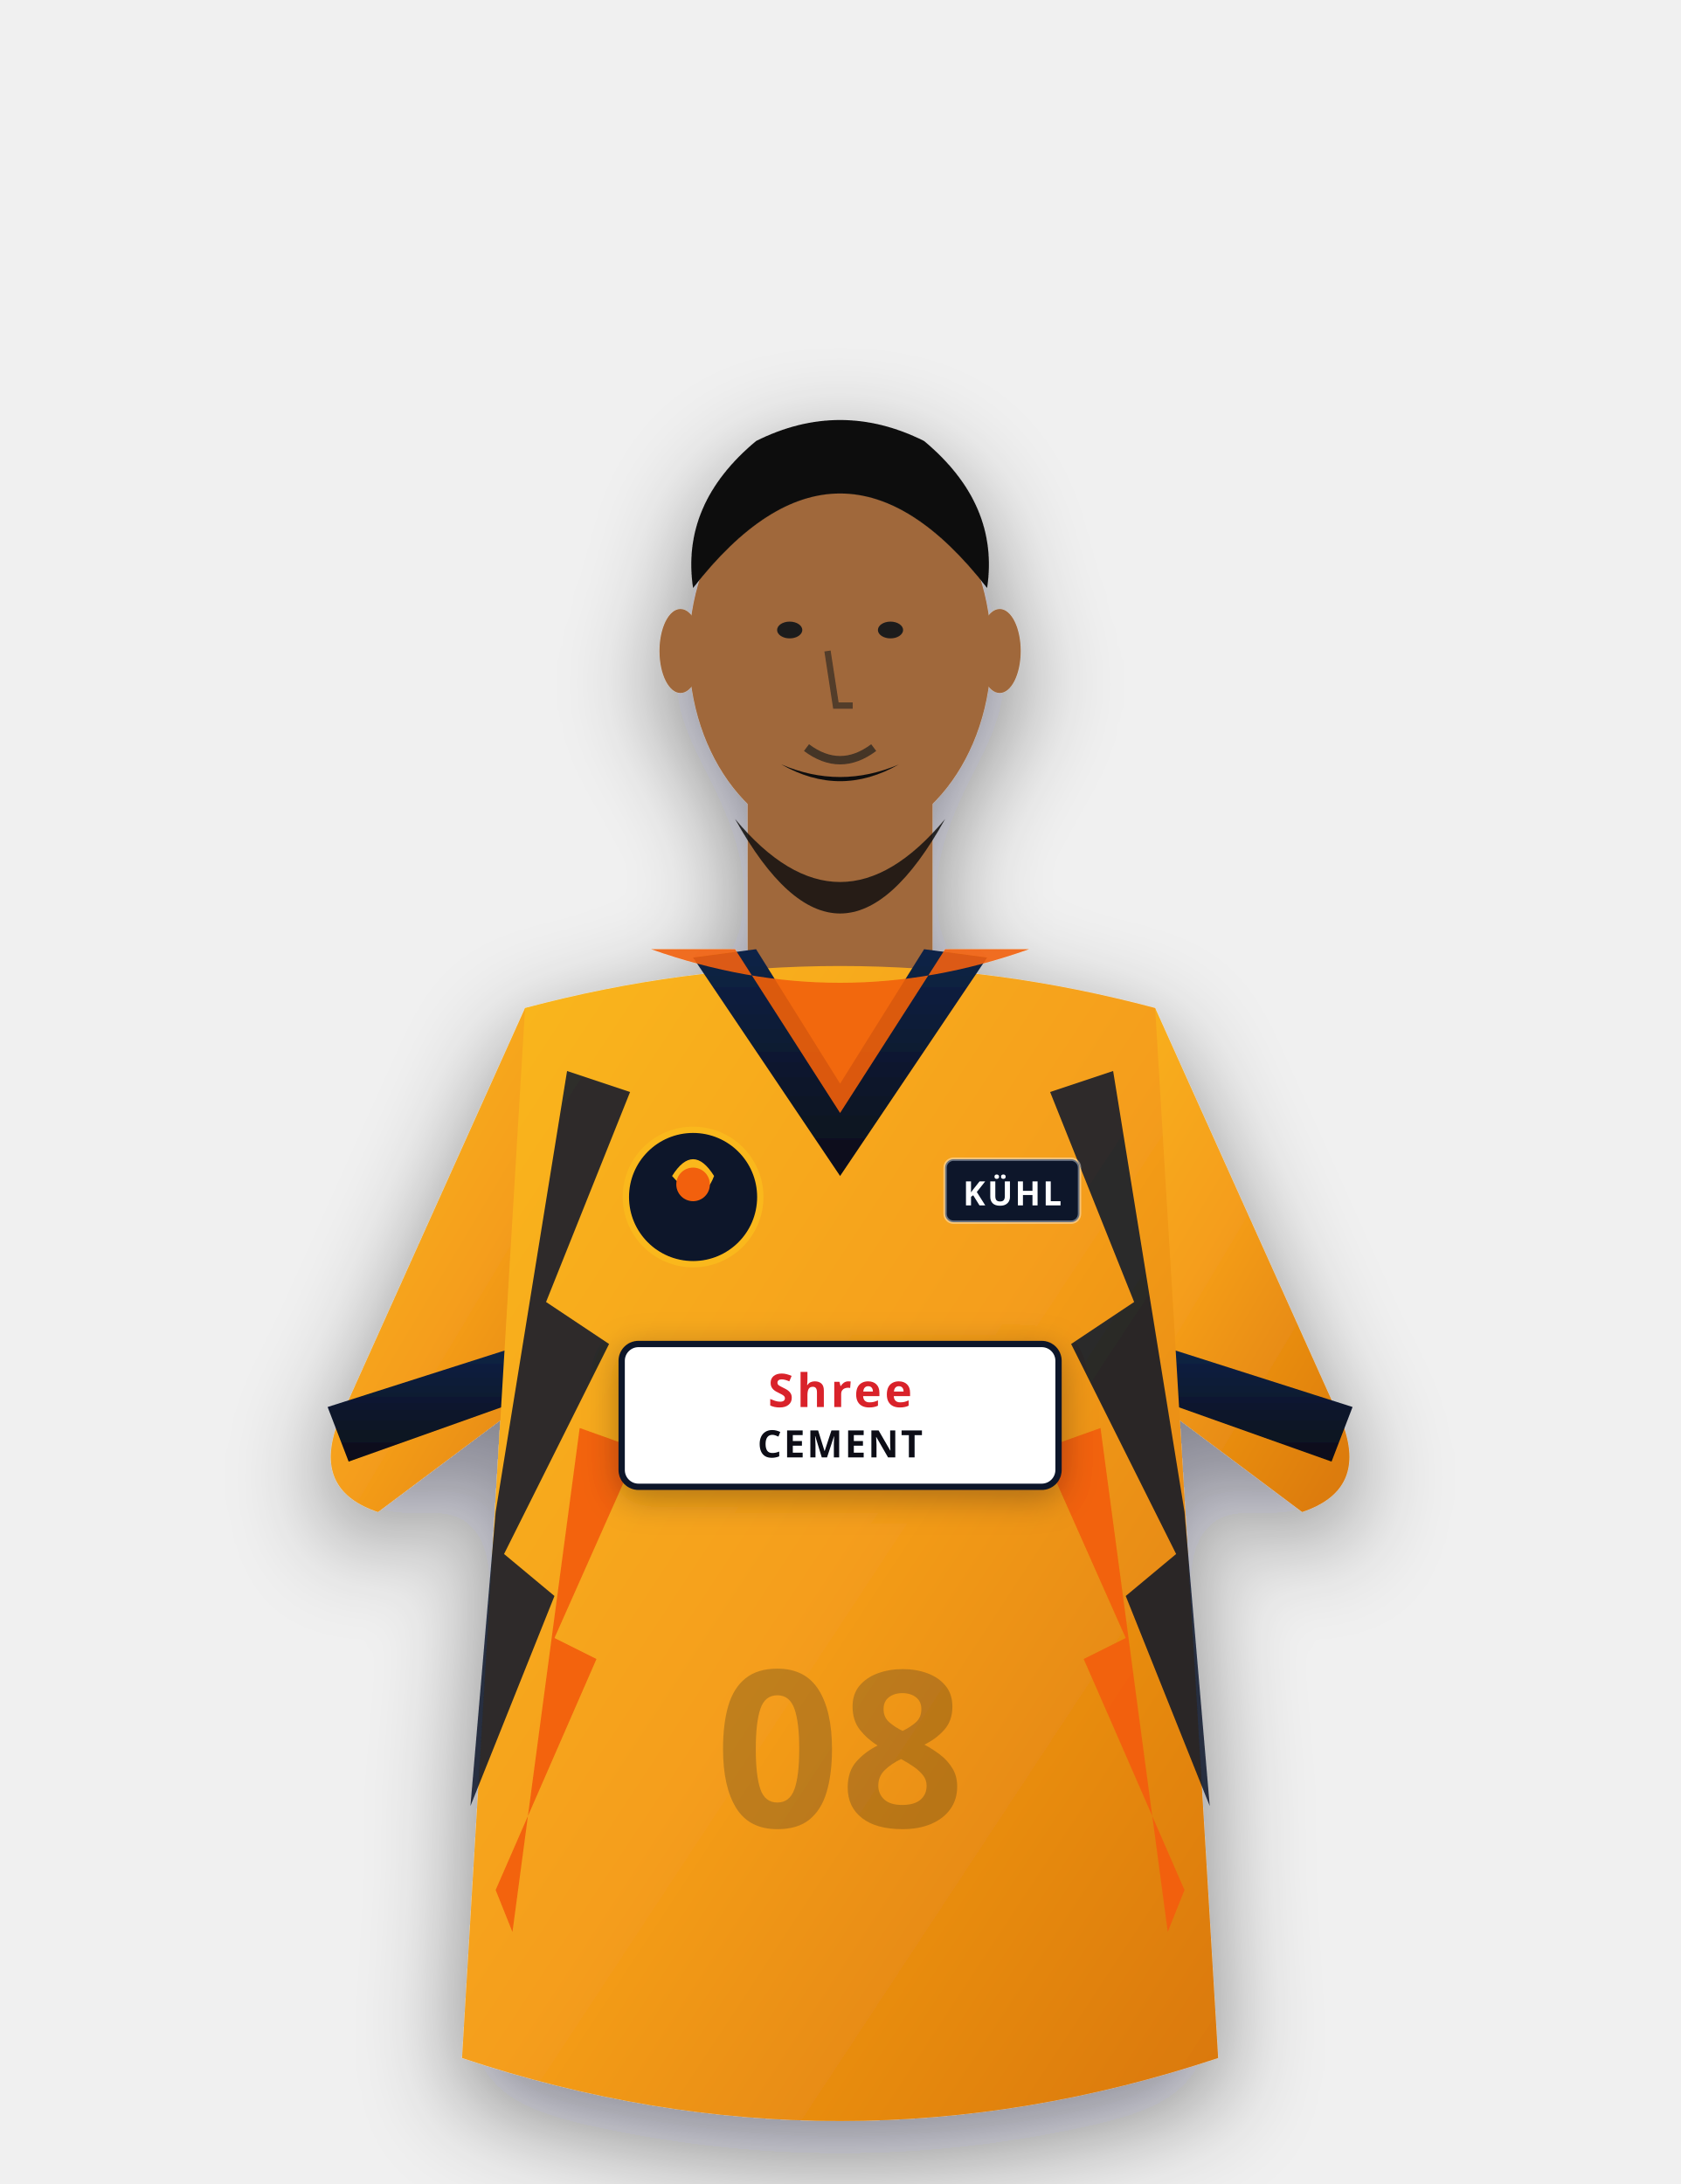
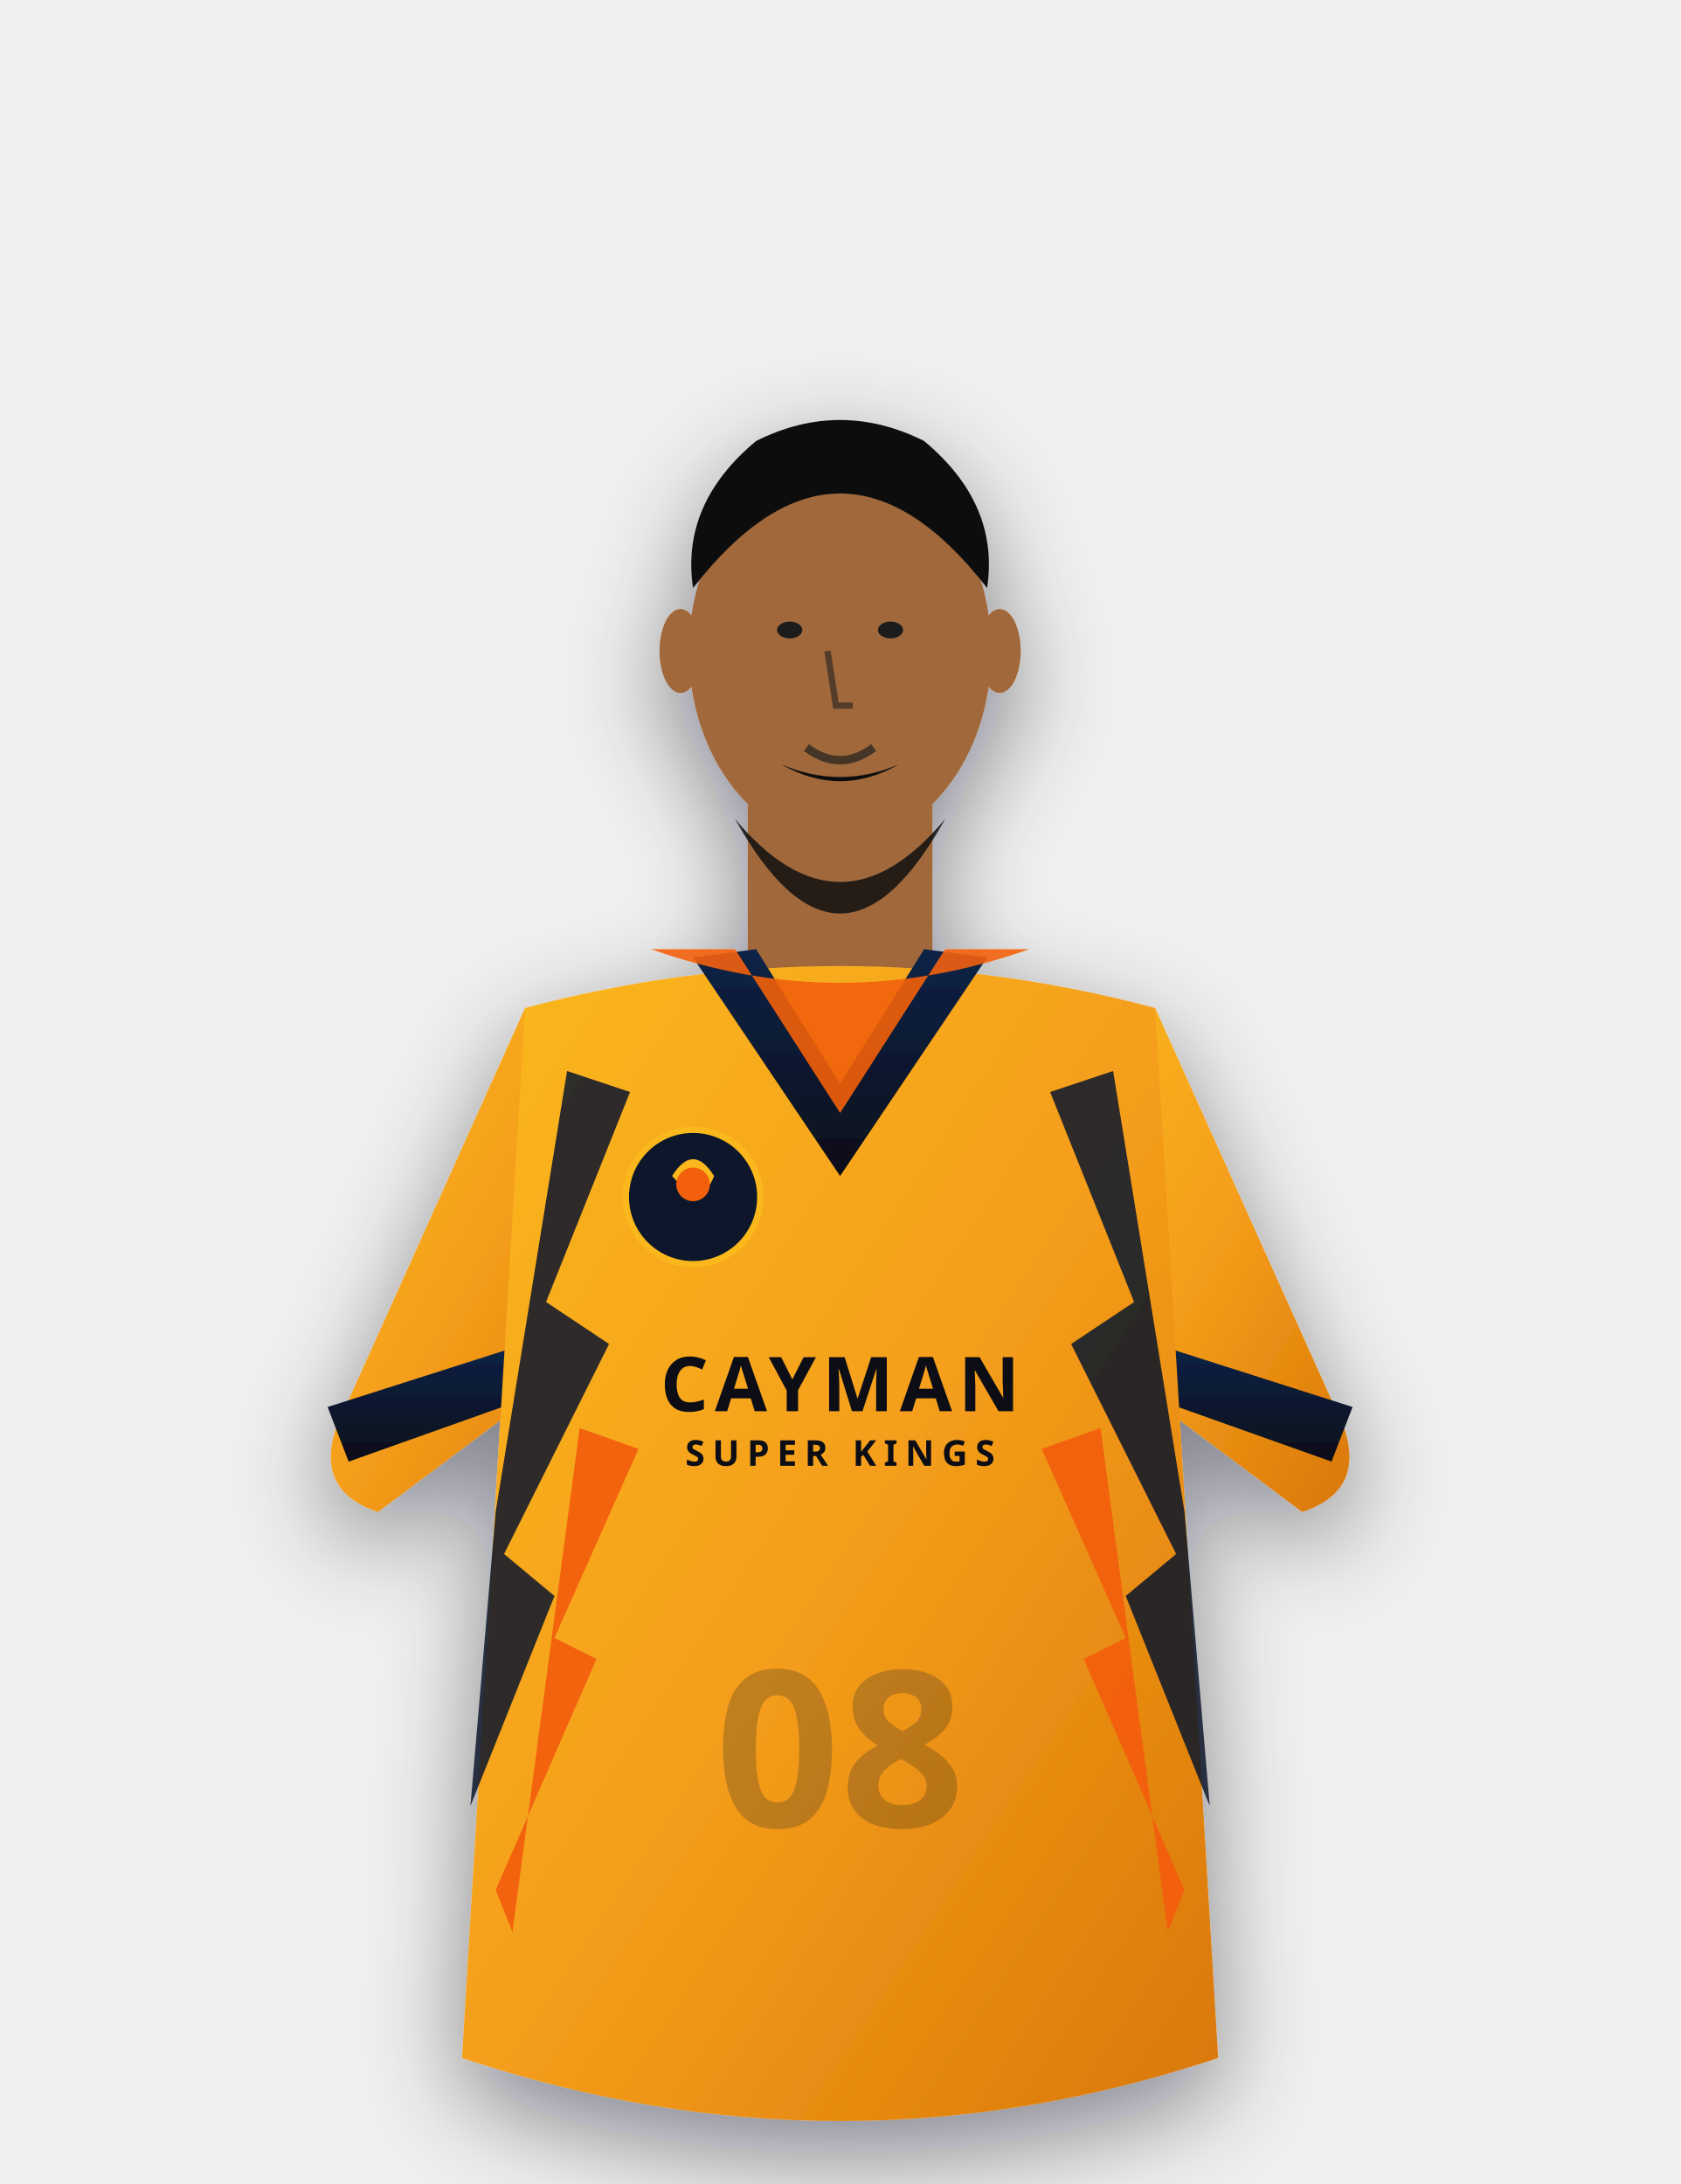
<svg xmlns="http://www.w3.org/2000/svg" viewBox="0 0 400 520" width="100%" height="100%">
  <defs>
    <linearGradient id="jerseyGrad" x1="0%" y1="0%" x2="100%" y2="100%">
      <stop offset="0%" stop-color="#FAB81E" />
      <stop offset="50%" stop-color="#F59E1B" />
      <stop offset="100%" stop-color="#D97706" />
    </linearGradient>
    <linearGradient id="navyGrad" x1="0%" y1="0%" x2="0%" y2="100%">
      <stop offset="0%" stop-color="#112347" />
      <stop offset="100%" stop-color="#080E18" />
    </linearGradient>
    <filter id="glow" x="-20%" y="-20%" width="140%" height="140%">
      <feDropShadow dx="0" dy="8" stdDeviation="12" flood-color="#080E18" flood-opacity="0.45" />
    </filter>
  </defs>
  <g filter="url(#glow)">
    <path d="M178 185 L178 230 Q200 245 222 230 L222 185 Z" fill="#A0683B" />
    <ellipse cx="200" cy="155" rx="36" ry="46" fill="#A0683B" />
    <ellipse cx="162" cy="155" rx="5" ry="10" fill="#A0683B" />
    <ellipse cx="238" cy="155" rx="5" ry="10" fill="#A0683B" />
    <path d="M165 140 Q200 95 235 140 Q238 120 220 105 Q200 95 180 105 Q162 120 165 140 Z" fill="#111111" />
    <ellipse cx="188" cy="150" rx="3" ry="2" fill="#1E1E1E" />
    <ellipse cx="212" cy="150" rx="3" ry="2" fill="#1E1E1E" />
    <path d="M197 155 L199 168 L203 168" stroke="#1E1E1E" stroke-width="1.5" fill="none" opacity="0.6" />
    <path d="M192 178 Q200 184 208 178" stroke="#1E1E1E" stroke-width="2" fill="none" opacity="0.7" />
    <path d="M175 195 Q200 240 225 195 Q200 225 175 195 Z" fill="#111111" opacity="0.85" />
    <path d="M186 182 Q200 188 214 182 Q200 190 186 182 Z" fill="#111111" />
    <path d="M125 240 L80 340 Q75 355 90 360 L130 330 L150 250 Z" fill="url(#jerseyGrad)" />
    <path d="M275 240 L320 340 Q325 355 310 360 L270 330 L250 250 Z" fill="url(#jerseyGrad)" />
    <path d="M78 335 L125 320 L128 332 L83 348 Z" fill="url(#navyGrad)" />
    <path d="M322 335 L275 320 L272 332 L317 348 Z" fill="url(#navyGrad)" />
    <path d="M125 240 Q200 220 275 240 L290 490 Q200 520 110 490 Z" fill="url(#jerseyGrad)" />
    <path d="M165 228 L200 280 L235 228 L220 226 L200 258 L180 226 Z" fill="url(#navyGrad)" />
    <path d="M155 226 L175 226 L200 265 L225 226 L245 226 Q200 242 155 226 Z" fill="#F2600C" opacity="0.9" />
    <path d="M112 430 L132 380 L120 370 L145 320 L130 310 L150 260 L135 255 L118 360 Z" fill="#09152B" opacity="0.85" />
    <path d="M288 430 L268 380 L280 370 L255 320 L270 310 L250 260 L265 255 L282 360 Z" fill="#09152B" opacity="0.85" />
    <path d="M118 450 L142 395 L132 390 L152 345 L138 340 L122 460 Z" fill="#F2600C" opacity="0.95" />
    <path d="M282 450 L258 395 L268 390 L248 345 L262 340 L278 460 Z" fill="#F2600C" opacity="0.95" />
    <circle cx="165" cy="285" r="16" fill="#09152B" stroke="#FAB81E" stroke-width="1.5" />
    <path d="M160 280 Q165 272 170 280 Q167 288 160 280 Z" fill="#FAB81E" />
    <circle cx="165" cy="282" r="4" fill="#F2600C" />
-     <rect x="225" y="276" width="32" height="15" rx="2" fill="#09152B" stroke="rgba(255,255,255,0.4)" stroke-width="0.8" />
-     <text x="241" y="287" font-family="'Montserrat', sans-serif" font-size="8" font-weight="900" fill="#FFFFFF" text-anchor="middle" letter-spacing="0.5">KÜHL</text>
-     <rect x="148" y="320" width="104" height="34" rx="4" fill="#FFFFFF" stroke="#09152B" stroke-width="1.5" filter="drop-shadow(0 2px 4px rgba(0,0,0,0.3))" />
-     <text x="200" y="335" font-family="'Montserrat', sans-serif" font-size="11" font-weight="900" fill="#D9222A" text-anchor="middle" letter-spacing="0.8">Shree</text>
-     <text x="200" y="347" font-family="'Montserrat', sans-serif" font-size="9" font-weight="900" fill="#080E18" text-anchor="middle" letter-spacing="0.5">CEMENT</text>
+     <text x="200" y="336" font-family="'Barlow Condensed', 'Montserrat', Impact, sans-serif" font-size="18" font-weight="900" fill="#080E18" text-anchor="middle" letter-spacing="1.5">CAYMAN</text>
+     <text x="200" y="349" font-family="'Montserrat', sans-serif" font-size="8.5" font-weight="900" fill="#080E18" text-anchor="middle" letter-spacing="1.8">SUPER KINGS</text>
    <text x="200" y="435" font-family="'Bebas Neue', 'Montserrat', Impact, sans-serif" font-size="52" font-weight="900" fill="rgba(9, 21, 43, 0.22)" text-anchor="middle">08</text>
  </g>
</svg>
